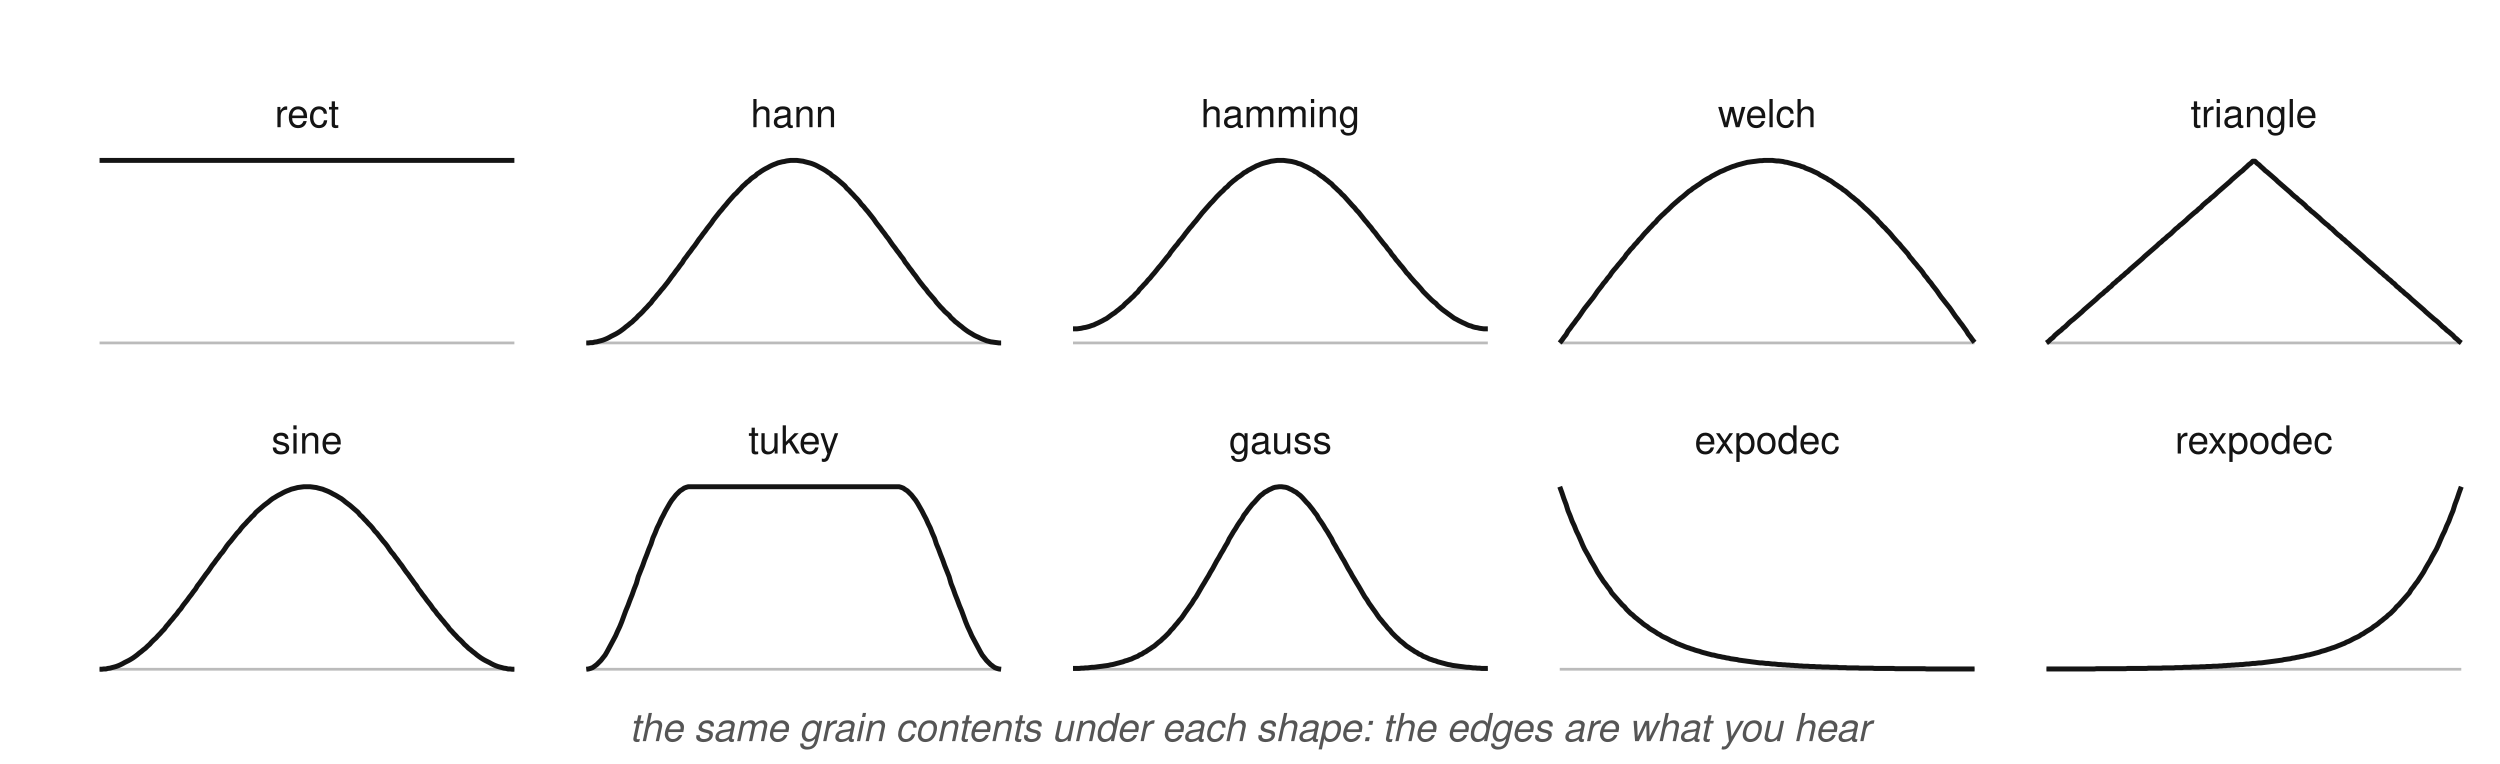
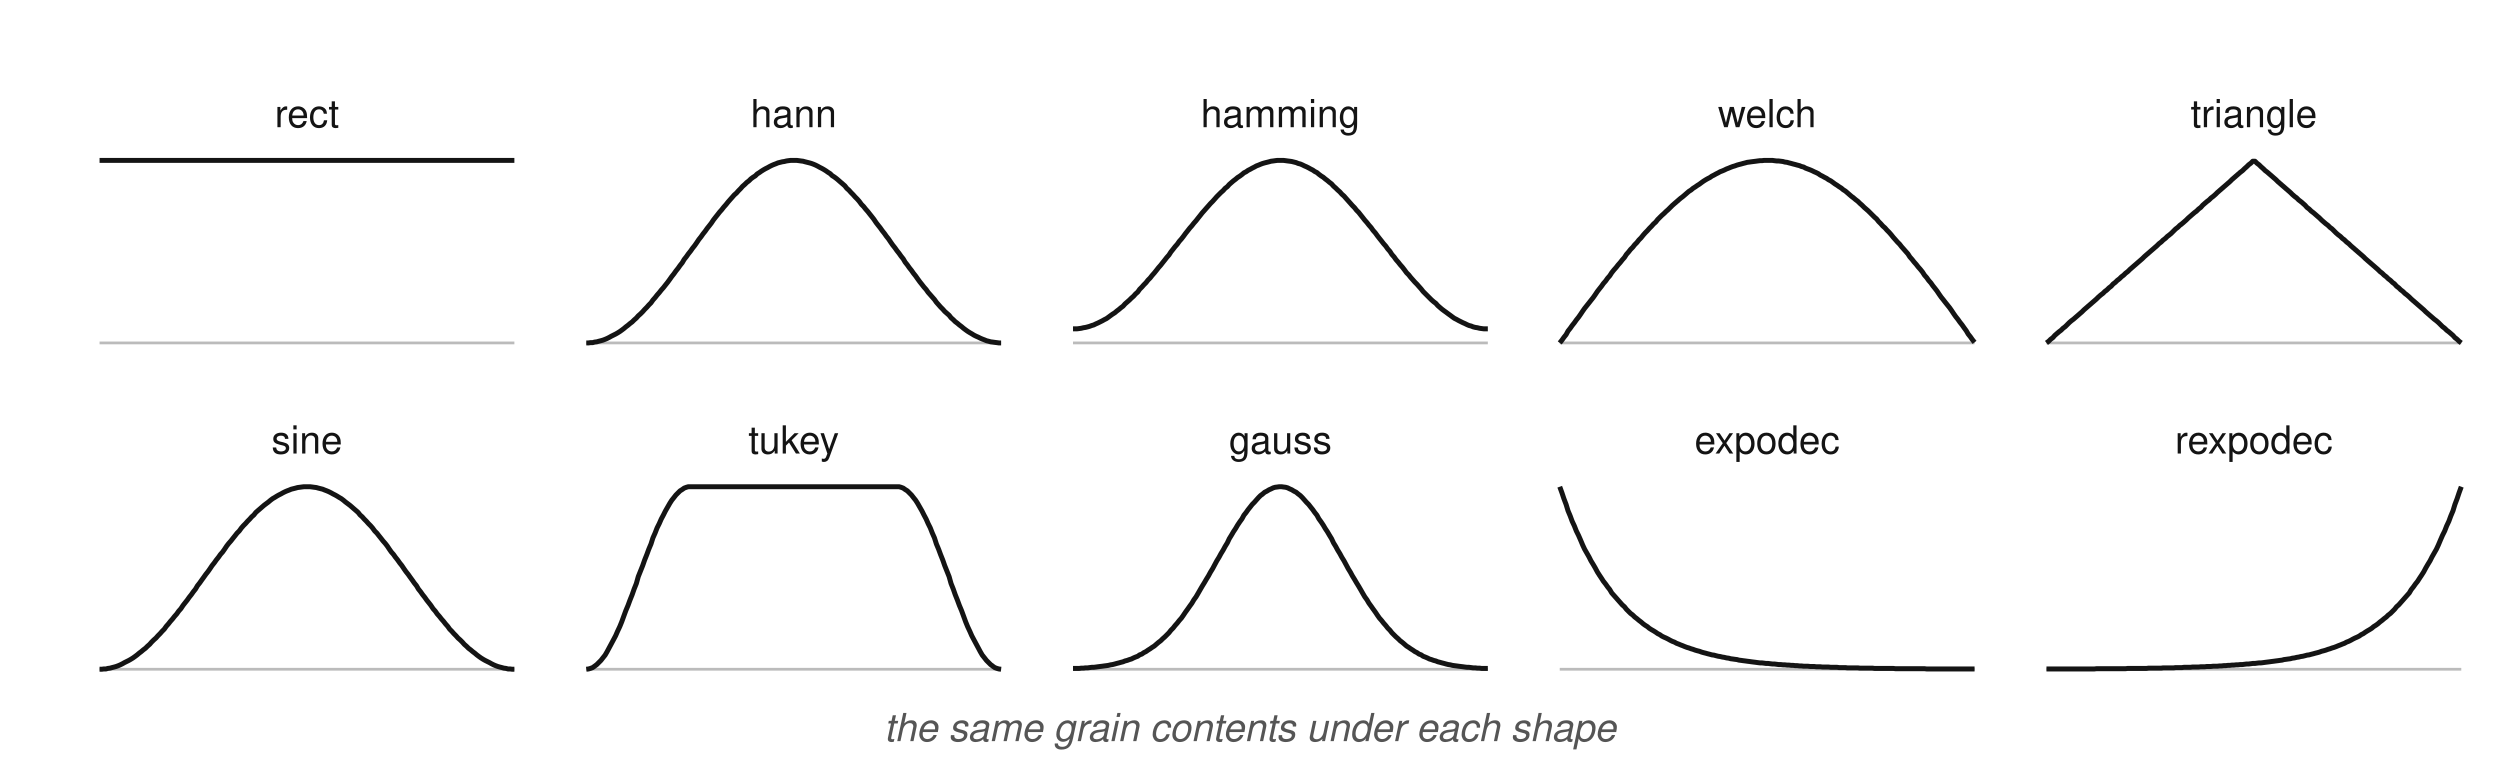
<svg xmlns="http://www.w3.org/2000/svg" viewBox="0 0 904 276" width="904" height="276" font-family="Avenir Next, Avenir, Helvetica Neue, Helvetica, Arial, sans-serif" fill="#141414">
  <path d="M36.0 124.0 H186.0" stroke="#bbb" stroke-width="1" fill="none" />
  <path d="M36.0 58.0 L36.8 58.0 L37.5 58.0 L38.3 58.0 L39.0 58.0 L39.8 58.0 L40.5 58.0 L41.3 58.0 L42.0 58.0 L42.8 58.0 L43.5 58.0 L44.3 58.0 L45.0 58.0 L45.8 58.0 L46.6 58.0 L47.3 58.0 L48.1 58.0 L48.8 58.0 L49.6 58.0 L50.3 58.0 L51.1 58.0 L51.8 58.0 L52.6 58.0 L53.3 58.0 L54.1 58.0 L54.8 58.0 L55.6 58.0 L56.4 58.0 L57.1 58.0 L57.9 58.0 L58.6 58.0 L59.4 58.0 L60.1 58.0 L60.9 58.0 L61.6 58.0 L62.4 58.0 L63.1 58.0 L63.9 58.0 L64.6 58.0 L65.4 58.0 L66.2 58.0 L66.9 58.0 L67.7 58.0 L68.4 58.0 L69.2 58.0 L69.9 58.0 L70.7 58.0 L71.4 58.0 L72.2 58.0 L72.9 58.0 L73.7 58.0 L74.4 58.0 L75.2 58.0 L75.9 58.0 L76.7 58.0 L77.5 58.0 L78.2 58.0 L79.0 58.0 L79.7 58.0 L80.5 58.0 L81.2 58.0 L82.0 58.0 L82.7 58.0 L83.5 58.0 L84.2 58.0 L85.0 58.0 L85.7 58.0 L86.5 58.0 L87.3 58.0 L88.0 58.0 L88.8 58.0 L89.5 58.0 L90.3 58.0 L91.0 58.0 L91.8 58.0 L92.5 58.0 L93.3 58.0 L94.0 58.0 L94.8 58.0 L95.5 58.0 L96.3 58.0 L97.1 58.0 L97.8 58.0 L98.6 58.0 L99.3 58.0 L100.1 58.0 L100.8 58.0 L101.6 58.0 L102.3 58.0 L103.1 58.0 L103.8 58.0 L104.6 58.0 L105.3 58.0 L106.1 58.0 L106.9 58.0 L107.6 58.0 L108.4 58.0 L109.1 58.0 L109.9 58.0 L110.6 58.0 L111.4 58.0 L112.1 58.0 L112.9 58.0 L113.6 58.0 L114.4 58.0 L115.1 58.0 L115.9 58.0 L116.7 58.0 L117.4 58.0 L118.2 58.0 L118.9 58.0 L119.7 58.0 L120.4 58.0 L121.2 58.0 L121.9 58.0 L122.7 58.0 L123.4 58.0 L124.2 58.0 L124.9 58.0 L125.7 58.0 L126.5 58.0 L127.2 58.0 L128.0 58.0 L128.7 58.0 L129.5 58.0 L130.2 58.0 L131.0 58.0 L131.7 58.0 L132.5 58.0 L133.2 58.0 L134.0 58.0 L134.7 58.0 L135.5 58.0 L136.3 58.0 L137.0 58.0 L137.8 58.0 L138.5 58.0 L139.3 58.0 L140.0 58.0 L140.8 58.0 L141.5 58.0 L142.3 58.0 L143.0 58.0 L143.8 58.0 L144.5 58.0 L145.3 58.0 L146.1 58.0 L146.8 58.0 L147.6 58.0 L148.3 58.0 L149.1 58.0 L149.8 58.0 L150.6 58.0 L151.3 58.0 L152.1 58.0 L152.8 58.0 L153.6 58.0 L154.3 58.0 L155.1 58.0 L155.8 58.0 L156.6 58.0 L157.4 58.0 L158.1 58.0 L158.9 58.0 L159.6 58.0 L160.4 58.0 L161.1 58.0 L161.9 58.0 L162.6 58.0 L163.4 58.0 L164.1 58.0 L164.9 58.0 L165.6 58.0 L166.4 58.0 L167.2 58.0 L167.9 58.0 L168.7 58.0 L169.4 58.0 L170.2 58.0 L170.9 58.0 L171.7 58.0 L172.4 58.0 L173.2 58.0 L173.9 58.0 L174.7 58.0 L175.4 58.0 L176.2 58.0 L177.0 58.0 L177.7 58.0 L178.5 58.0 L179.2 58.0 L180.0 58.0 L180.7 58.0 L181.5 58.0 L182.2 58.0 L183.0 58.0 L183.7 58.0 L184.5 58.0 L185.2 58.0 L186.0 58.0" fill="none" stroke="#141414" stroke-width="1.8" stroke-linejoin="round" />
  <text x="111.0" y="46.0" text-anchor="middle" font-size="14">rect</text>
  <path d="M212.0 124.0 H362.0" stroke="#bbb" stroke-width="1" fill="none" />
  <path d="M212.0 124.0 L212.8 124.0 L213.5 123.9 L214.3 123.9 L215.0 123.7 L215.8 123.6 L216.5 123.4 L217.3 123.2 L218.0 123.0 L218.8 122.7 L219.5 122.4 L220.3 122.0 L221.0 121.6 L221.8 121.2 L222.6 120.8 L223.3 120.4 L224.1 119.9 L224.8 119.4 L225.6 118.8 L226.3 118.2 L227.1 117.6 L227.8 117.0 L228.6 116.4 L229.3 115.7 L230.1 115.0 L230.8 114.2 L231.6 113.5 L232.4 112.7 L233.1 111.9 L233.9 111.1 L234.6 110.3 L235.4 109.5 L236.1 108.5 L236.9 107.6 L237.6 106.7 L238.4 105.8 L239.1 104.9 L239.9 104.0 L240.6 103.1 L241.4 102.1 L242.2 101.0 L242.9 100.0 L243.7 99.0 L244.4 98.0 L245.2 97.0 L245.9 96.0 L246.7 95.0 L247.4 93.8 L248.2 92.8 L248.9 91.8 L249.7 90.8 L250.4 89.8 L251.2 88.8 L251.9 87.8 L252.7 86.6 L253.5 85.6 L254.2 84.6 L255.0 83.6 L255.7 82.6 L256.5 81.6 L257.2 80.7 L258.0 79.5 L258.7 78.6 L259.5 77.6 L260.2 76.7 L261.0 75.8 L261.7 74.9 L262.5 74.0 L263.3 73.0 L264.0 72.2 L264.8 71.3 L265.5 70.5 L266.3 69.8 L267.0 69.0 L267.8 68.2 L268.5 67.4 L269.3 66.7 L270.0 66.0 L270.8 65.4 L271.5 64.7 L272.3 64.1 L273.1 63.6 L273.8 62.9 L274.6 62.4 L275.3 61.9 L276.1 61.4 L276.8 61.0 L277.6 60.6 L278.3 60.2 L279.1 59.8 L279.8 59.5 L280.6 59.2 L281.3 58.9 L282.1 58.7 L282.9 58.5 L283.6 58.4 L284.4 58.2 L285.1 58.1 L285.9 58.0 L286.6 58.0 L287.4 58.0 L288.1 58.0 L288.9 58.1 L289.6 58.2 L290.4 58.3 L291.1 58.5 L291.9 58.7 L292.7 58.9 L293.4 59.1 L294.2 59.4 L294.9 59.7 L295.7 60.1 L296.4 60.5 L297.2 60.9 L297.9 61.3 L298.7 61.8 L299.4 62.3 L300.2 62.8 L300.9 63.5 L301.7 64.0 L302.5 64.6 L303.2 65.2 L304.0 65.9 L304.7 66.5 L305.5 67.2 L306.2 68.1 L307.0 68.8 L307.7 69.6 L308.5 70.4 L309.2 71.2 L310.0 72.0 L310.7 72.8 L311.5 73.9 L312.3 74.7 L313.0 75.6 L313.8 76.5 L314.5 77.4 L315.3 78.4 L316.0 79.3 L316.8 80.5 L317.5 81.4 L318.3 82.4 L319.0 83.4 L319.8 84.4 L320.5 85.4 L321.3 86.4 L322.1 87.6 L322.8 88.6 L323.6 89.6 L324.3 90.6 L325.1 91.6 L325.8 92.6 L326.6 93.6 L327.3 94.8 L328.1 95.8 L328.8 96.8 L329.6 97.8 L330.3 98.8 L331.1 99.8 L331.8 100.8 L332.6 101.9 L333.4 102.9 L334.1 103.8 L334.9 104.7 L335.6 105.7 L336.4 106.6 L337.1 107.4 L337.9 108.3 L338.6 109.3 L339.4 110.2 L340.1 111.0 L340.9 111.8 L341.6 112.6 L342.4 113.3 L343.2 114.0 L343.9 114.9 L344.7 115.6 L345.4 116.3 L346.2 116.9 L346.9 117.5 L347.7 118.1 L348.4 118.7 L349.2 119.3 L349.9 119.8 L350.7 120.3 L351.4 120.7 L352.2 121.2 L353.0 121.6 L353.7 121.9 L354.5 122.3 L355.2 122.6 L356.0 122.9 L356.7 123.2 L357.5 123.4 L358.2 123.6 L359.0 123.7 L359.7 123.8 L360.5 123.9 L361.2 124.0 L362.0 124.0" fill="none" stroke="#141414" stroke-width="1.8" stroke-linejoin="round" />
  <text x="287.0" y="46.0" text-anchor="middle" font-size="14">hann</text>
  <path d="M388.0 124.0 H538.0" stroke="#bbb" stroke-width="1" fill="none" />
  <path d="M388.0 118.9 L388.8 118.9 L389.5 118.9 L390.3 118.8 L391.0 118.7 L391.8 118.5 L392.5 118.4 L393.3 118.2 L394.0 118.0 L394.8 117.7 L395.5 117.5 L396.3 117.1 L397.0 116.8 L397.8 116.4 L398.6 116.0 L399.3 115.6 L400.1 115.2 L400.8 114.7 L401.6 114.1 L402.3 113.6 L403.1 113.1 L403.8 112.5 L404.6 111.9 L405.3 111.3 L406.1 110.7 L406.8 109.9 L407.6 109.2 L408.4 108.5 L409.1 107.8 L409.9 107.1 L410.6 106.3 L411.4 105.6 L412.1 104.6 L412.9 103.8 L413.6 103.0 L414.4 102.2 L415.1 101.3 L415.9 100.5 L416.6 99.6 L417.4 98.7 L418.2 97.7 L418.9 96.8 L419.7 95.9 L420.4 95.0 L421.2 94.0 L421.9 93.1 L422.7 92.2 L423.4 91.1 L424.2 90.1 L424.9 89.2 L425.7 88.3 L426.4 87.3 L427.2 86.4 L427.9 85.5 L428.7 84.4 L429.5 83.4 L430.2 82.5 L431.0 81.6 L431.7 80.7 L432.5 79.8 L433.2 78.9 L434.0 77.9 L434.7 77.0 L435.5 76.1 L436.2 75.3 L437.0 74.4 L437.7 73.6 L438.5 72.8 L439.3 71.9 L440.0 71.1 L440.8 70.3 L441.5 69.6 L442.3 68.9 L443.0 68.1 L443.8 67.5 L444.5 66.7 L445.3 66.0 L446.0 65.4 L446.8 64.8 L447.5 64.2 L448.3 63.7 L449.1 63.1 L449.8 62.5 L450.6 62.1 L451.3 61.6 L452.1 61.2 L452.8 60.8 L453.6 60.4 L454.3 60.0 L455.1 59.7 L455.8 59.4 L456.6 59.1 L457.3 58.9 L458.1 58.7 L458.9 58.5 L459.6 58.3 L460.4 58.2 L461.1 58.1 L461.9 58.0 L462.6 58.0 L463.4 58.0 L464.1 58.0 L464.9 58.1 L465.6 58.2 L466.4 58.3 L467.1 58.4 L467.9 58.6 L468.7 58.8 L469.4 59.1 L470.2 59.3 L470.9 59.6 L471.7 60.0 L472.4 60.3 L473.2 60.7 L473.9 61.1 L474.7 61.5 L475.4 62.0 L476.2 62.4 L476.9 63.0 L477.7 63.6 L478.5 64.1 L479.2 64.7 L480.0 65.3 L480.7 65.9 L481.5 66.5 L482.2 67.3 L483.0 68.0 L483.7 68.7 L484.5 69.4 L485.2 70.2 L486.0 70.9 L486.7 71.7 L487.5 72.6 L488.3 73.5 L489.0 74.3 L489.8 75.1 L490.5 76.0 L491.3 76.8 L492.0 77.7 L492.8 78.7 L493.5 79.6 L494.3 80.5 L495.0 81.4 L495.8 82.3 L496.5 83.3 L497.3 84.2 L498.1 85.3 L498.8 86.2 L499.6 87.2 L500.3 88.1 L501.1 89.0 L501.8 90.0 L502.6 90.9 L503.3 92.0 L504.1 92.9 L504.8 93.9 L505.6 94.8 L506.3 95.7 L507.1 96.6 L507.8 97.5 L508.6 98.6 L509.4 99.4 L510.1 100.3 L510.9 101.2 L511.6 102.0 L512.4 102.8 L513.1 103.6 L513.9 104.5 L514.6 105.4 L515.4 106.2 L516.1 106.9 L516.9 107.7 L517.6 108.4 L518.4 109.1 L519.2 109.7 L519.9 110.5 L520.7 111.2 L521.4 111.8 L522.2 112.4 L522.9 112.9 L523.7 113.5 L524.4 114.0 L525.2 114.6 L525.9 115.1 L526.7 115.5 L527.4 115.9 L528.2 116.3 L529.0 116.7 L529.7 117.0 L530.5 117.4 L531.2 117.7 L532.0 117.9 L532.7 118.2 L533.5 118.4 L534.2 118.5 L535.0 118.7 L535.7 118.8 L536.5 118.9 L537.2 118.9 L538.0 118.9" fill="none" stroke="#141414" stroke-width="1.8" stroke-linejoin="round" />
  <text x="463.0" y="46.0" text-anchor="middle" font-size="14">hamming</text>
  <path d="M564.0 124.0 H714.0" stroke="#bbb" stroke-width="1" fill="none" />
  <path d="M564.0 124.0 L564.8 123.0 L565.5 122.0 L566.3 121.0 L567.0 119.7 L567.8 118.7 L568.5 117.7 L569.3 116.7 L570.0 115.7 L570.8 114.7 L571.5 113.7 L572.3 112.5 L573.0 111.5 L573.8 110.5 L574.6 109.5 L575.3 108.6 L576.1 107.6 L576.8 106.6 L577.6 105.4 L578.3 104.5 L579.1 103.5 L579.8 102.5 L580.6 101.6 L581.3 100.6 L582.1 99.7 L582.8 98.6 L583.6 97.6 L584.4 96.7 L585.1 95.8 L585.9 94.9 L586.6 94.0 L587.4 93.1 L588.1 92.0 L588.9 91.1 L589.6 90.2 L590.4 89.4 L591.1 88.5 L591.9 87.7 L592.6 86.8 L593.4 86.0 L594.2 85.0 L594.9 84.2 L595.7 83.4 L596.4 82.6 L597.2 81.8 L597.9 81.0 L598.7 80.3 L599.4 79.4 L600.2 78.6 L600.9 77.9 L601.7 77.2 L602.4 76.5 L603.2 75.8 L603.9 75.1 L604.7 74.3 L605.5 73.6 L606.2 73.0 L607.0 72.3 L607.7 71.7 L608.5 71.1 L609.2 70.5 L610.0 69.8 L610.7 69.2 L611.5 68.7 L612.2 68.1 L613.0 67.6 L613.7 67.1 L614.5 66.6 L615.3 66.0 L616.0 65.5 L616.8 65.0 L617.5 64.6 L618.3 64.2 L619.0 63.7 L619.8 63.3 L620.5 62.9 L621.3 62.5 L622.0 62.1 L622.8 61.8 L623.5 61.5 L624.3 61.1 L625.1 60.8 L625.8 60.5 L626.6 60.2 L627.3 60.0 L628.1 59.7 L628.8 59.5 L629.6 59.3 L630.3 59.1 L631.1 58.9 L631.8 58.7 L632.6 58.6 L633.3 58.5 L634.1 58.4 L634.9 58.3 L635.6 58.2 L636.4 58.1 L637.1 58.1 L637.9 58.0 L638.6 58.0 L639.4 58.0 L640.1 58.0 L640.9 58.0 L641.6 58.1 L642.4 58.2 L643.1 58.2 L643.9 58.3 L644.7 58.4 L645.4 58.6 L646.2 58.7 L646.9 58.9 L647.7 59.1 L648.4 59.3 L649.2 59.5 L649.9 59.7 L650.7 59.9 L651.4 60.2 L652.2 60.4 L652.9 60.8 L653.7 61.1 L654.5 61.4 L655.2 61.7 L656.0 62.1 L656.7 62.4 L657.5 62.8 L658.2 63.3 L659.0 63.7 L659.7 64.1 L660.5 64.5 L661.2 65.0 L662.0 65.4 L662.7 65.9 L663.5 66.5 L664.3 67.0 L665.0 67.5 L665.8 68.0 L666.5 68.6 L667.3 69.1 L668.0 69.7 L668.8 70.4 L669.5 71.0 L670.3 71.6 L671.0 72.2 L671.8 72.8 L672.5 73.5 L673.3 74.2 L674.1 75.0 L674.8 75.6 L675.6 76.3 L676.3 77.0 L677.1 77.8 L677.8 78.5 L678.6 79.2 L679.3 80.1 L680.1 80.9 L680.8 81.7 L681.6 82.4 L682.3 83.2 L683.1 84.0 L683.8 84.8 L684.6 85.8 L685.4 86.7 L686.1 87.5 L686.9 88.3 L687.6 89.2 L688.4 90.1 L689.1 90.9 L689.9 91.8 L690.6 92.9 L691.4 93.8 L692.1 94.7 L692.9 95.6 L693.6 96.5 L694.4 97.4 L695.2 98.4 L695.9 99.5 L696.7 100.4 L697.4 101.4 L698.2 102.3 L698.9 103.3 L699.7 104.3 L700.4 105.2 L701.2 106.4 L701.9 107.4 L702.7 108.4 L703.4 109.3 L704.2 110.3 L705.0 111.3 L705.7 112.3 L706.5 113.5 L707.2 114.5 L708.0 115.5 L708.7 116.5 L709.5 117.5 L710.2 118.5 L711.0 119.6 L711.7 120.8 L712.5 121.8 L713.2 122.8 L714.0 123.8" fill="none" stroke="#141414" stroke-width="1.8" stroke-linejoin="round" />
  <text x="639.0" y="46.0" text-anchor="middle" font-size="14">welch</text>
  <path d="M740.0 124.0 H890.0" stroke="#bbb" stroke-width="1" fill="none" />
  <path d="M740.0 124.0 L740.8 123.4 L741.5 122.7 L742.3 122.1 L743.0 121.3 L743.8 120.6 L744.5 120.0 L745.3 119.4 L746.0 118.7 L746.8 118.1 L747.5 117.4 L748.3 116.6 L749.0 116.0 L749.8 115.4 L750.6 114.7 L751.3 114.1 L752.1 113.4 L752.8 112.8 L753.6 112.0 L754.3 111.4 L755.1 110.7 L755.8 110.1 L756.6 109.4 L757.3 108.8 L758.1 108.1 L758.8 107.4 L759.6 106.7 L760.4 106.1 L761.1 105.4 L761.9 104.8 L762.6 104.1 L763.4 103.5 L764.1 102.7 L764.9 102.1 L765.6 101.4 L766.4 100.8 L767.1 100.1 L767.9 99.5 L768.6 98.8 L769.4 98.2 L770.2 97.4 L770.9 96.8 L771.7 96.1 L772.4 95.5 L773.2 94.8 L773.9 94.2 L774.7 93.5 L775.4 92.8 L776.2 92.1 L776.9 91.5 L777.7 90.8 L778.4 90.2 L779.2 89.5 L779.9 88.9 L780.7 88.1 L781.5 87.5 L782.2 86.8 L783.0 86.2 L783.7 85.5 L784.5 84.9 L785.2 84.3 L786.0 83.5 L786.7 82.8 L787.5 82.2 L788.2 81.5 L789.0 80.9 L789.7 80.3 L790.5 79.6 L791.3 78.8 L792.0 78.2 L792.8 77.5 L793.5 76.9 L794.3 76.3 L795.0 75.6 L795.8 75.0 L796.5 74.2 L797.3 73.5 L798.0 72.9 L798.8 72.3 L799.5 71.6 L800.3 71.0 L801.1 70.3 L801.8 69.6 L802.6 68.9 L803.3 68.3 L804.1 67.6 L804.8 67.0 L805.6 66.3 L806.3 65.7 L807.1 64.9 L807.8 64.3 L808.6 63.6 L809.3 63.0 L810.1 62.3 L810.9 61.7 L811.6 61.0 L812.4 60.3 L813.1 59.6 L813.9 59.0 L814.6 58.3 L815.4 58.3 L816.1 59.0 L816.9 59.6 L817.6 60.3 L818.4 61.0 L819.1 61.7 L819.9 62.3 L820.7 63.0 L821.4 63.6 L822.2 64.3 L822.9 64.9 L823.7 65.7 L824.4 66.3 L825.2 67.0 L825.9 67.6 L826.7 68.3 L827.4 68.9 L828.2 69.6 L828.9 70.3 L829.7 71.0 L830.5 71.6 L831.2 72.3 L832.0 72.9 L832.7 73.5 L833.5 74.2 L834.2 75.0 L835.0 75.6 L835.7 76.3 L836.5 76.9 L837.2 77.5 L838.0 78.2 L838.7 78.8 L839.5 79.6 L840.3 80.3 L841.0 80.9 L841.8 81.5 L842.5 82.2 L843.3 82.8 L844.0 83.5 L844.8 84.3 L845.5 84.9 L846.3 85.5 L847.0 86.2 L847.8 86.8 L848.5 87.5 L849.3 88.1 L850.1 88.9 L850.8 89.5 L851.6 90.2 L852.3 90.8 L853.1 91.5 L853.8 92.1 L854.6 92.8 L855.3 93.5 L856.1 94.2 L856.8 94.8 L857.6 95.5 L858.3 96.1 L859.1 96.8 L859.8 97.4 L860.6 98.2 L861.4 98.8 L862.1 99.5 L862.9 100.1 L863.6 100.8 L864.4 101.4 L865.1 102.1 L865.9 102.7 L866.6 103.5 L867.4 104.1 L868.1 104.8 L868.9 105.4 L869.6 106.1 L870.4 106.7 L871.2 107.4 L871.9 108.1 L872.7 108.8 L873.4 109.4 L874.2 110.1 L874.9 110.7 L875.7 111.4 L876.4 112.0 L877.2 112.8 L877.9 113.4 L878.7 114.1 L879.4 114.7 L880.2 115.4 L881.0 116.0 L881.7 116.6 L882.5 117.4 L883.2 118.1 L884.0 118.7 L884.7 119.4 L885.5 120.0 L886.2 120.6 L887.0 121.3 L887.7 122.1 L888.5 122.7 L889.2 123.4 L890.0 124.0" fill="none" stroke="#141414" stroke-width="1.8" stroke-linejoin="round" />
  <text x="815.0" y="46.0" text-anchor="middle" font-size="14">triangle</text>
  <path d="M36.0 242.0 H186.0" stroke="#bbb" stroke-width="1" fill="none" />
  <path d="M36.0 242.0 L36.8 242.0 L37.5 241.9 L38.3 241.9 L39.0 241.7 L39.8 241.6 L40.5 241.4 L41.3 241.2 L42.0 241.0 L42.8 240.7 L43.5 240.4 L44.3 240.0 L45.0 239.6 L45.8 239.2 L46.6 238.8 L47.3 238.4 L48.1 237.9 L48.8 237.4 L49.6 236.8 L50.3 236.2 L51.1 235.6 L51.8 235.0 L52.6 234.4 L53.3 233.7 L54.1 233.0 L54.8 232.2 L55.6 231.4 L56.4 230.7 L57.1 229.9 L57.9 229.1 L58.6 228.3 L59.4 227.5 L60.1 226.5 L60.9 225.6 L61.6 224.7 L62.4 223.8 L63.1 222.9 L63.9 222.0 L64.6 221.0 L65.4 220.1 L66.2 218.9 L66.9 218.0 L67.7 217.0 L68.4 216.0 L69.2 215.0 L69.9 214.0 L70.7 213.0 L71.4 211.8 L72.2 210.8 L72.9 209.8 L73.7 208.7 L74.4 207.7 L75.2 206.7 L75.9 205.7 L76.7 204.5 L77.5 203.5 L78.2 202.5 L79.0 201.5 L79.7 200.5 L80.5 199.6 L81.2 198.6 L82.0 197.4 L82.7 196.5 L83.5 195.6 L84.2 194.7 L85.0 193.7 L85.7 192.8 L86.5 192.0 L87.3 190.9 L88.0 190.1 L88.8 189.3 L89.5 188.5 L90.3 187.7 L91.0 186.9 L91.8 186.2 L92.5 185.3 L93.3 184.6 L94.0 184.0 L94.8 183.3 L95.5 182.7 L96.3 182.1 L97.1 181.5 L97.8 180.9 L98.6 180.3 L99.3 179.9 L100.1 179.4 L100.8 179.0 L101.6 178.6 L102.3 178.2 L103.1 177.8 L103.8 177.5 L104.6 177.2 L105.3 176.9 L106.1 176.7 L106.9 176.5 L107.6 176.3 L108.4 176.2 L109.1 176.1 L109.9 176.0 L110.6 176.0 L111.4 176.0 L112.1 176.0 L112.9 176.1 L113.6 176.2 L114.4 176.3 L115.1 176.5 L115.9 176.7 L116.7 176.9 L117.4 177.2 L118.2 177.5 L118.9 177.8 L119.7 178.2 L120.4 178.6 L121.2 179.0 L121.9 179.4 L122.7 179.9 L123.4 180.3 L124.2 180.9 L124.9 181.5 L125.7 182.1 L126.5 182.7 L127.2 183.3 L128.0 184.0 L128.7 184.6 L129.5 185.3 L130.2 186.2 L131.0 186.9 L131.7 187.7 L132.5 188.5 L133.2 189.3 L134.0 190.1 L134.7 190.9 L135.5 192.0 L136.3 192.8 L137.0 193.7 L137.8 194.7 L138.5 195.6 L139.3 196.5 L140.0 197.4 L140.8 198.6 L141.5 199.6 L142.3 200.5 L143.0 201.5 L143.8 202.5 L144.5 203.5 L145.3 204.5 L146.1 205.7 L146.8 206.7 L147.6 207.7 L148.3 208.7 L149.1 209.8 L149.8 210.8 L150.6 211.8 L151.3 213.0 L152.1 214.0 L152.8 215.0 L153.6 216.0 L154.3 217.0 L155.1 218.0 L155.8 218.9 L156.6 220.1 L157.4 221.0 L158.1 222.0 L158.9 222.9 L159.6 223.8 L160.4 224.7 L161.1 225.6 L161.9 226.5 L162.6 227.5 L163.4 228.3 L164.1 229.1 L164.9 229.9 L165.6 230.7 L166.4 231.4 L167.2 232.2 L167.9 233.0 L168.7 233.7 L169.4 234.4 L170.2 235.0 L170.9 235.6 L171.7 236.2 L172.4 236.8 L173.2 237.4 L173.9 237.9 L174.7 238.4 L175.4 238.8 L176.2 239.2 L177.0 239.6 L177.7 240.0 L178.5 240.4 L179.2 240.7 L180.0 241.0 L180.7 241.2 L181.5 241.4 L182.2 241.6 L183.0 241.7 L183.7 241.9 L184.5 241.9 L185.2 242.0 L186.0 242.0" fill="none" stroke="#141414" stroke-width="1.8" stroke-linejoin="round" />
  <text x="111.0" y="164.0" text-anchor="middle" font-size="14">sine</text>
  <path d="M212.0 242.0 H362.0" stroke="#bbb" stroke-width="1" fill="none" />
  <path d="M212.0 242.0 L212.8 241.9 L213.5 241.7 L214.3 241.4 L215.0 240.9 L215.8 240.3 L216.5 239.6 L217.3 238.8 L218.0 237.9 L218.8 236.9 L219.5 235.7 L220.3 234.2 L221.0 232.9 L221.8 231.4 L222.6 229.9 L223.3 228.3 L224.1 226.6 L224.8 224.9 L225.6 222.7 L226.3 220.8 L227.1 218.9 L227.8 217.0 L228.6 215.0 L229.3 213.0 L230.1 211.0 L230.8 208.5 L231.6 206.5 L232.4 204.5 L233.1 202.5 L233.9 200.5 L234.6 198.6 L235.4 196.7 L236.1 194.5 L236.9 192.7 L237.6 190.9 L238.4 189.3 L239.1 187.7 L239.9 186.2 L240.6 184.8 L241.4 183.4 L242.2 182.0 L242.9 180.9 L243.7 179.9 L244.4 179.0 L245.2 178.2 L245.9 177.5 L246.7 177.0 L247.4 176.5 L248.2 176.2 L248.9 176.0 L249.7 176.0 L250.4 176.0 L251.2 176.0 L251.9 176.0 L252.7 176.0 L253.5 176.0 L254.2 176.0 L255.0 176.0 L255.7 176.0 L256.5 176.0 L257.2 176.0 L258.0 176.0 L258.7 176.0 L259.5 176.0 L260.2 176.0 L261.0 176.0 L261.7 176.0 L262.5 176.0 L263.3 176.0 L264.0 176.0 L264.8 176.0 L265.5 176.0 L266.3 176.0 L267.0 176.0 L267.8 176.0 L268.5 176.0 L269.3 176.0 L270.0 176.0 L270.8 176.0 L271.5 176.0 L272.3 176.0 L273.1 176.0 L273.8 176.0 L274.6 176.0 L275.3 176.0 L276.1 176.0 L276.8 176.0 L277.6 176.0 L278.3 176.0 L279.1 176.0 L279.8 176.0 L280.6 176.0 L281.3 176.0 L282.1 176.0 L282.9 176.0 L283.6 176.0 L284.4 176.0 L285.1 176.0 L285.9 176.0 L286.6 176.0 L287.4 176.0 L288.1 176.0 L288.9 176.0 L289.6 176.0 L290.4 176.0 L291.1 176.0 L291.9 176.0 L292.7 176.0 L293.4 176.0 L294.2 176.0 L294.9 176.0 L295.7 176.0 L296.4 176.0 L297.2 176.0 L297.9 176.0 L298.7 176.0 L299.4 176.0 L300.2 176.0 L300.9 176.0 L301.7 176.0 L302.5 176.0 L303.2 176.0 L304.0 176.0 L304.7 176.0 L305.5 176.0 L306.2 176.0 L307.0 176.0 L307.7 176.0 L308.5 176.0 L309.2 176.0 L310.0 176.0 L310.7 176.0 L311.5 176.0 L312.3 176.0 L313.0 176.0 L313.8 176.0 L314.5 176.0 L315.3 176.0 L316.0 176.0 L316.8 176.0 L317.5 176.0 L318.3 176.0 L319.0 176.0 L319.8 176.0 L320.5 176.0 L321.3 176.0 L322.1 176.0 L322.8 176.0 L323.6 176.0 L324.3 176.0 L325.1 176.0 L325.8 176.2 L326.6 176.5 L327.3 177.0 L328.1 177.5 L328.8 178.2 L329.6 179.0 L330.3 179.9 L331.1 180.9 L331.8 182.0 L332.6 183.4 L333.4 184.8 L334.1 186.2 L334.9 187.7 L335.6 189.3 L336.4 190.9 L337.1 192.7 L337.9 194.5 L338.6 196.7 L339.4 198.6 L340.1 200.5 L340.9 202.5 L341.6 204.5 L342.4 206.5 L343.2 208.5 L343.9 211.0 L344.7 213.0 L345.4 215.0 L346.2 217.0 L346.9 218.9 L347.7 220.8 L348.4 222.7 L349.2 224.9 L349.9 226.6 L350.7 228.3 L351.4 229.9 L352.2 231.4 L353.0 232.9 L353.7 234.2 L354.5 235.7 L355.2 236.9 L356.0 237.9 L356.7 238.8 L357.5 239.6 L358.2 240.3 L359.0 240.9 L359.7 241.4 L360.5 241.7 L361.2 241.9 L362.0 242.0" fill="none" stroke="#141414" stroke-width="1.8" stroke-linejoin="round" />
  <text x="287.0" y="164.0" text-anchor="middle" font-size="14">tukey</text>
  <path d="M388.0 242.0 H538.0" stroke="#bbb" stroke-width="1" fill="none" />
  <path d="M388.0 241.7 L388.8 241.7 L389.5 241.7 L390.3 241.7 L391.0 241.6 L391.8 241.6 L392.5 241.5 L393.3 241.5 L394.0 241.4 L394.8 241.3 L395.5 241.3 L396.3 241.2 L397.0 241.1 L397.8 241.0 L398.6 240.9 L399.3 240.8 L400.1 240.7 L400.8 240.6 L401.6 240.4 L402.3 240.3 L403.1 240.1 L403.8 239.9 L404.6 239.7 L405.3 239.5 L406.1 239.3 L406.8 239.0 L407.6 238.8 L408.4 238.5 L409.1 238.3 L409.9 237.9 L410.6 237.6 L411.4 237.3 L412.1 236.8 L412.9 236.5 L413.6 236.0 L414.4 235.6 L415.1 235.1 L415.9 234.6 L416.6 234.1 L417.4 233.6 L418.2 232.9 L418.9 232.3 L419.7 231.7 L420.4 231.0 L421.2 230.3 L421.9 229.6 L422.7 228.8 L423.4 227.9 L424.2 227.1 L424.9 226.2 L425.7 225.3 L426.4 224.4 L427.2 223.5 L427.9 222.5 L428.7 221.3 L429.5 220.2 L430.2 219.2 L431.0 218.1 L431.7 216.9 L432.5 215.8 L433.2 214.6 L434.0 213.2 L434.7 212.0 L435.5 210.7 L436.2 209.5 L437.0 208.2 L437.7 206.9 L438.5 205.6 L439.3 204.1 L440.0 202.8 L440.8 201.5 L441.5 200.2 L442.3 198.9 L443.0 197.6 L443.8 196.3 L444.5 194.8 L445.3 193.5 L446.0 192.3 L446.8 191.1 L447.5 189.9 L448.3 188.7 L449.1 187.6 L449.8 186.3 L450.6 185.3 L451.3 184.3 L452.1 183.3 L452.8 182.4 L453.6 181.6 L454.3 180.8 L455.1 179.9 L455.8 179.2 L456.6 178.6 L457.3 178.0 L458.1 177.6 L458.9 177.1 L459.6 176.8 L460.4 176.4 L461.1 176.2 L461.9 176.1 L462.6 176.0 L463.4 176.0 L464.1 176.1 L464.9 176.2 L465.6 176.4 L466.4 176.8 L467.1 177.1 L467.9 177.6 L468.7 178.0 L469.4 178.6 L470.2 179.2 L470.9 179.9 L471.7 180.8 L472.4 181.6 L473.2 182.4 L473.9 183.3 L474.7 184.3 L475.4 185.3 L476.2 186.3 L476.9 187.6 L477.7 188.7 L478.5 189.9 L479.2 191.1 L480.0 192.3 L480.7 193.5 L481.5 194.8 L482.2 196.3 L483.0 197.6 L483.7 198.9 L484.5 200.2 L485.2 201.5 L486.0 202.8 L486.7 204.1 L487.5 205.6 L488.3 206.9 L489.0 208.2 L489.8 209.5 L490.5 210.7 L491.3 212.0 L492.0 213.2 L492.8 214.6 L493.5 215.8 L494.3 216.9 L495.0 218.1 L495.8 219.2 L496.5 220.2 L497.3 221.3 L498.1 222.5 L498.8 223.5 L499.6 224.4 L500.3 225.3 L501.1 226.2 L501.8 227.1 L502.6 227.9 L503.3 228.8 L504.1 229.6 L504.8 230.3 L505.6 231.0 L506.3 231.7 L507.1 232.3 L507.8 232.9 L508.6 233.6 L509.4 234.1 L510.1 234.6 L510.9 235.1 L511.6 235.6 L512.4 236.0 L513.1 236.5 L513.9 236.8 L514.6 237.3 L515.4 237.6 L516.1 237.9 L516.9 238.3 L517.6 238.5 L518.4 238.8 L519.2 239.0 L519.9 239.3 L520.7 239.5 L521.4 239.7 L522.2 239.9 L522.9 240.1 L523.7 240.3 L524.4 240.4 L525.2 240.6 L525.9 240.7 L526.7 240.8 L527.4 240.9 L528.2 241.0 L529.0 241.1 L529.7 241.2 L530.5 241.3 L531.2 241.3 L532.0 241.4 L532.7 241.5 L533.5 241.5 L534.2 241.6 L535.0 241.6 L535.7 241.7 L536.5 241.7 L537.2 241.7 L538.0 241.7" fill="none" stroke="#141414" stroke-width="1.8" stroke-linejoin="round" />
  <text x="463.0" y="164.0" text-anchor="middle" font-size="14">gauss</text>
  <path d="M564.0 242.0 H714.0" stroke="#bbb" stroke-width="1" fill="none" />
  <path d="M564.0 176.0 L564.8 178.2 L565.5 180.3 L566.3 182.4 L567.0 184.7 L567.8 186.6 L568.5 188.5 L569.3 190.2 L570.0 192.0 L570.8 193.6 L571.5 195.2 L572.3 197.1 L573.0 198.6 L573.8 200.0 L574.6 201.4 L575.3 202.8 L576.1 204.1 L576.8 205.3 L577.6 206.8 L578.3 207.9 L579.1 209.1 L579.8 210.2 L580.6 211.2 L581.3 212.2 L582.1 213.2 L582.8 214.4 L583.6 215.3 L584.4 216.2 L585.1 217.0 L585.9 217.9 L586.6 218.7 L587.4 219.4 L588.1 220.3 L588.9 221.1 L589.6 221.8 L590.4 222.4 L591.1 223.1 L591.9 223.7 L592.6 224.3 L593.4 224.9 L594.2 225.6 L594.9 226.1 L595.7 226.6 L596.4 227.2 L597.2 227.7 L597.9 228.1 L598.7 228.6 L599.4 229.1 L600.2 229.5 L600.9 230.0 L601.7 230.4 L602.4 230.7 L603.2 231.1 L603.9 231.5 L604.7 231.9 L605.5 232.2 L606.2 232.6 L607.0 232.9 L607.7 233.2 L608.5 233.5 L609.2 233.8 L610.0 234.1 L610.7 234.3 L611.5 234.6 L612.2 234.8 L613.0 235.1 L613.7 235.3 L614.5 235.5 L615.3 235.8 L616.0 236.0 L616.8 236.2 L617.5 236.4 L618.3 236.6 L619.0 236.8 L619.8 236.9 L620.5 237.1 L621.3 237.3 L622.0 237.4 L622.8 237.6 L623.5 237.7 L624.3 237.9 L625.1 238.0 L625.8 238.2 L626.6 238.3 L627.3 238.4 L628.1 238.5 L628.8 238.7 L629.6 238.8 L630.3 238.9 L631.1 239.0 L631.8 239.1 L632.6 239.2 L633.3 239.3 L634.1 239.4 L634.9 239.5 L635.6 239.6 L636.4 239.7 L637.1 239.7 L637.9 239.8 L638.6 239.9 L639.4 239.9 L640.1 240.0 L640.9 240.1 L641.6 240.1 L642.4 240.2 L643.1 240.3 L643.9 240.3 L644.7 240.4 L645.4 240.4 L646.2 240.5 L646.9 240.5 L647.7 240.6 L648.4 240.6 L649.2 240.7 L649.9 240.7 L650.7 240.8 L651.4 240.8 L652.2 240.9 L652.9 240.9 L653.7 240.9 L654.5 241.0 L655.2 241.0 L656.0 241.0 L656.7 241.1 L657.5 241.1 L658.2 241.1 L659.0 241.2 L659.7 241.2 L660.5 241.2 L661.2 241.2 L662.0 241.3 L662.7 241.3 L663.5 241.3 L664.3 241.3 L665.0 241.4 L665.8 241.4 L666.5 241.4 L667.3 241.4 L668.0 241.5 L668.8 241.5 L669.5 241.5 L670.3 241.5 L671.0 241.5 L671.8 241.5 L672.5 241.6 L673.3 241.6 L674.1 241.6 L674.8 241.6 L675.6 241.6 L676.3 241.6 L677.1 241.6 L677.8 241.7 L678.6 241.7 L679.3 241.7 L680.1 241.7 L680.8 241.7 L681.6 241.7 L682.3 241.7 L683.1 241.7 L683.8 241.7 L684.6 241.7 L685.4 241.8 L686.1 241.8 L686.9 241.8 L687.6 241.8 L688.4 241.8 L689.1 241.8 L689.9 241.8 L690.6 241.8 L691.4 241.8 L692.1 241.8 L692.9 241.8 L693.6 241.8 L694.4 241.8 L695.2 241.8 L695.9 241.8 L696.7 241.9 L697.4 241.9 L698.2 241.9 L698.9 241.9 L699.7 241.9 L700.4 241.9 L701.2 241.9 L701.9 241.9 L702.7 241.9 L703.4 241.9 L704.2 241.9 L705.0 241.9 L705.7 241.9 L706.5 241.9 L707.2 241.9 L708.0 241.9 L708.7 241.9 L709.5 241.9 L710.2 241.9 L711.0 241.9 L711.7 241.9 L712.5 241.9 L713.2 241.9 L714.0 241.9" fill="none" stroke="#141414" stroke-width="1.8" stroke-linejoin="round" />
  <text x="639.0" y="164.0" text-anchor="middle" font-size="14">expodec</text>
  <path d="M740.0 242.0 H890.0" stroke="#bbb" stroke-width="1" fill="none" />
  <path d="M740.0 241.9 L740.8 241.9 L741.5 241.9 L742.3 241.9 L743.0 241.9 L743.8 241.9 L744.5 241.9 L745.3 241.9 L746.0 241.9 L746.8 241.9 L747.5 241.9 L748.3 241.9 L749.0 241.9 L749.8 241.9 L750.6 241.9 L751.3 241.9 L752.1 241.9 L752.8 241.9 L753.6 241.9 L754.3 241.9 L755.1 241.9 L755.8 241.9 L756.6 241.9 L757.3 241.9 L758.1 241.8 L758.8 241.8 L759.6 241.8 L760.4 241.8 L761.1 241.8 L761.9 241.8 L762.6 241.8 L763.4 241.8 L764.1 241.8 L764.9 241.8 L765.6 241.8 L766.4 241.8 L767.1 241.8 L767.9 241.8 L768.6 241.8 L769.4 241.7 L770.2 241.7 L770.9 241.7 L771.7 241.7 L772.4 241.7 L773.2 241.7 L773.9 241.7 L774.7 241.7 L775.4 241.7 L776.2 241.7 L776.9 241.6 L777.7 241.6 L778.4 241.6 L779.2 241.6 L779.9 241.6 L780.7 241.6 L781.5 241.6 L782.2 241.5 L783.0 241.5 L783.7 241.5 L784.5 241.5 L785.2 241.5 L786.0 241.5 L786.7 241.4 L787.5 241.4 L788.2 241.4 L789.0 241.4 L789.7 241.3 L790.5 241.3 L791.3 241.3 L792.0 241.3 L792.8 241.2 L793.5 241.2 L794.3 241.2 L795.0 241.2 L795.8 241.1 L796.5 241.1 L797.3 241.1 L798.0 241.0 L798.8 241.0 L799.5 241.0 L800.3 240.9 L801.1 240.9 L801.8 240.9 L802.6 240.8 L803.3 240.8 L804.1 240.7 L804.8 240.7 L805.6 240.6 L806.3 240.6 L807.1 240.5 L807.8 240.5 L808.6 240.4 L809.3 240.4 L810.1 240.3 L810.9 240.3 L811.6 240.2 L812.4 240.1 L813.1 240.1 L813.9 240.0 L814.6 239.9 L815.4 239.9 L816.1 239.8 L816.9 239.7 L817.6 239.7 L818.4 239.6 L819.1 239.5 L819.9 239.4 L820.7 239.3 L821.4 239.2 L822.2 239.1 L822.9 239.0 L823.7 238.9 L824.4 238.8 L825.2 238.7 L825.9 238.5 L826.7 238.4 L827.4 238.3 L828.2 238.2 L828.9 238.0 L829.7 237.9 L830.5 237.7 L831.2 237.6 L832.0 237.4 L832.7 237.3 L833.5 237.1 L834.2 236.9 L835.0 236.8 L835.7 236.6 L836.5 236.4 L837.2 236.2 L838.0 236.0 L838.7 235.8 L839.5 235.5 L840.3 235.3 L841.0 235.1 L841.8 234.8 L842.5 234.6 L843.3 234.3 L844.0 234.1 L844.8 233.8 L845.5 233.5 L846.3 233.2 L847.0 232.9 L847.8 232.6 L848.5 232.2 L849.3 231.9 L850.1 231.5 L850.8 231.1 L851.6 230.7 L852.3 230.4 L853.1 230.0 L853.8 229.5 L854.6 229.1 L855.3 228.6 L856.1 228.1 L856.8 227.7 L857.6 227.2 L858.3 226.6 L859.1 226.1 L859.8 225.6 L860.6 224.9 L861.4 224.3 L862.1 223.7 L862.9 223.1 L863.6 222.4 L864.4 221.8 L865.1 221.1 L865.9 220.3 L866.6 219.4 L867.4 218.7 L868.1 217.9 L868.9 217.0 L869.6 216.2 L870.4 215.3 L871.2 214.4 L871.9 213.2 L872.7 212.2 L873.4 211.2 L874.2 210.2 L874.9 209.1 L875.7 207.9 L876.4 206.8 L877.2 205.3 L877.9 204.1 L878.7 202.8 L879.4 201.4 L880.2 200.0 L881.0 198.6 L881.7 197.1 L882.5 195.2 L883.2 193.6 L884.0 192.0 L884.7 190.2 L885.5 188.5 L886.2 186.6 L887.0 184.7 L887.7 182.4 L888.5 180.3 L889.2 178.2 L890.0 176.0" fill="none" stroke="#141414" stroke-width="1.8" stroke-linejoin="round" />
  <text x="815.0" y="164.0" text-anchor="middle" font-size="14">rexpodec</text>
-   <text x="452" y="268" text-anchor="middle" font-size="14" fill="#555" font-style="italic">the same grain contents under each shape: the edges are what you hear</text>
+   <text x="452" y="268" text-anchor="middle" font-size="14" fill="#555" font-style="italic">the same grain contents under each shape</text>
</svg>
